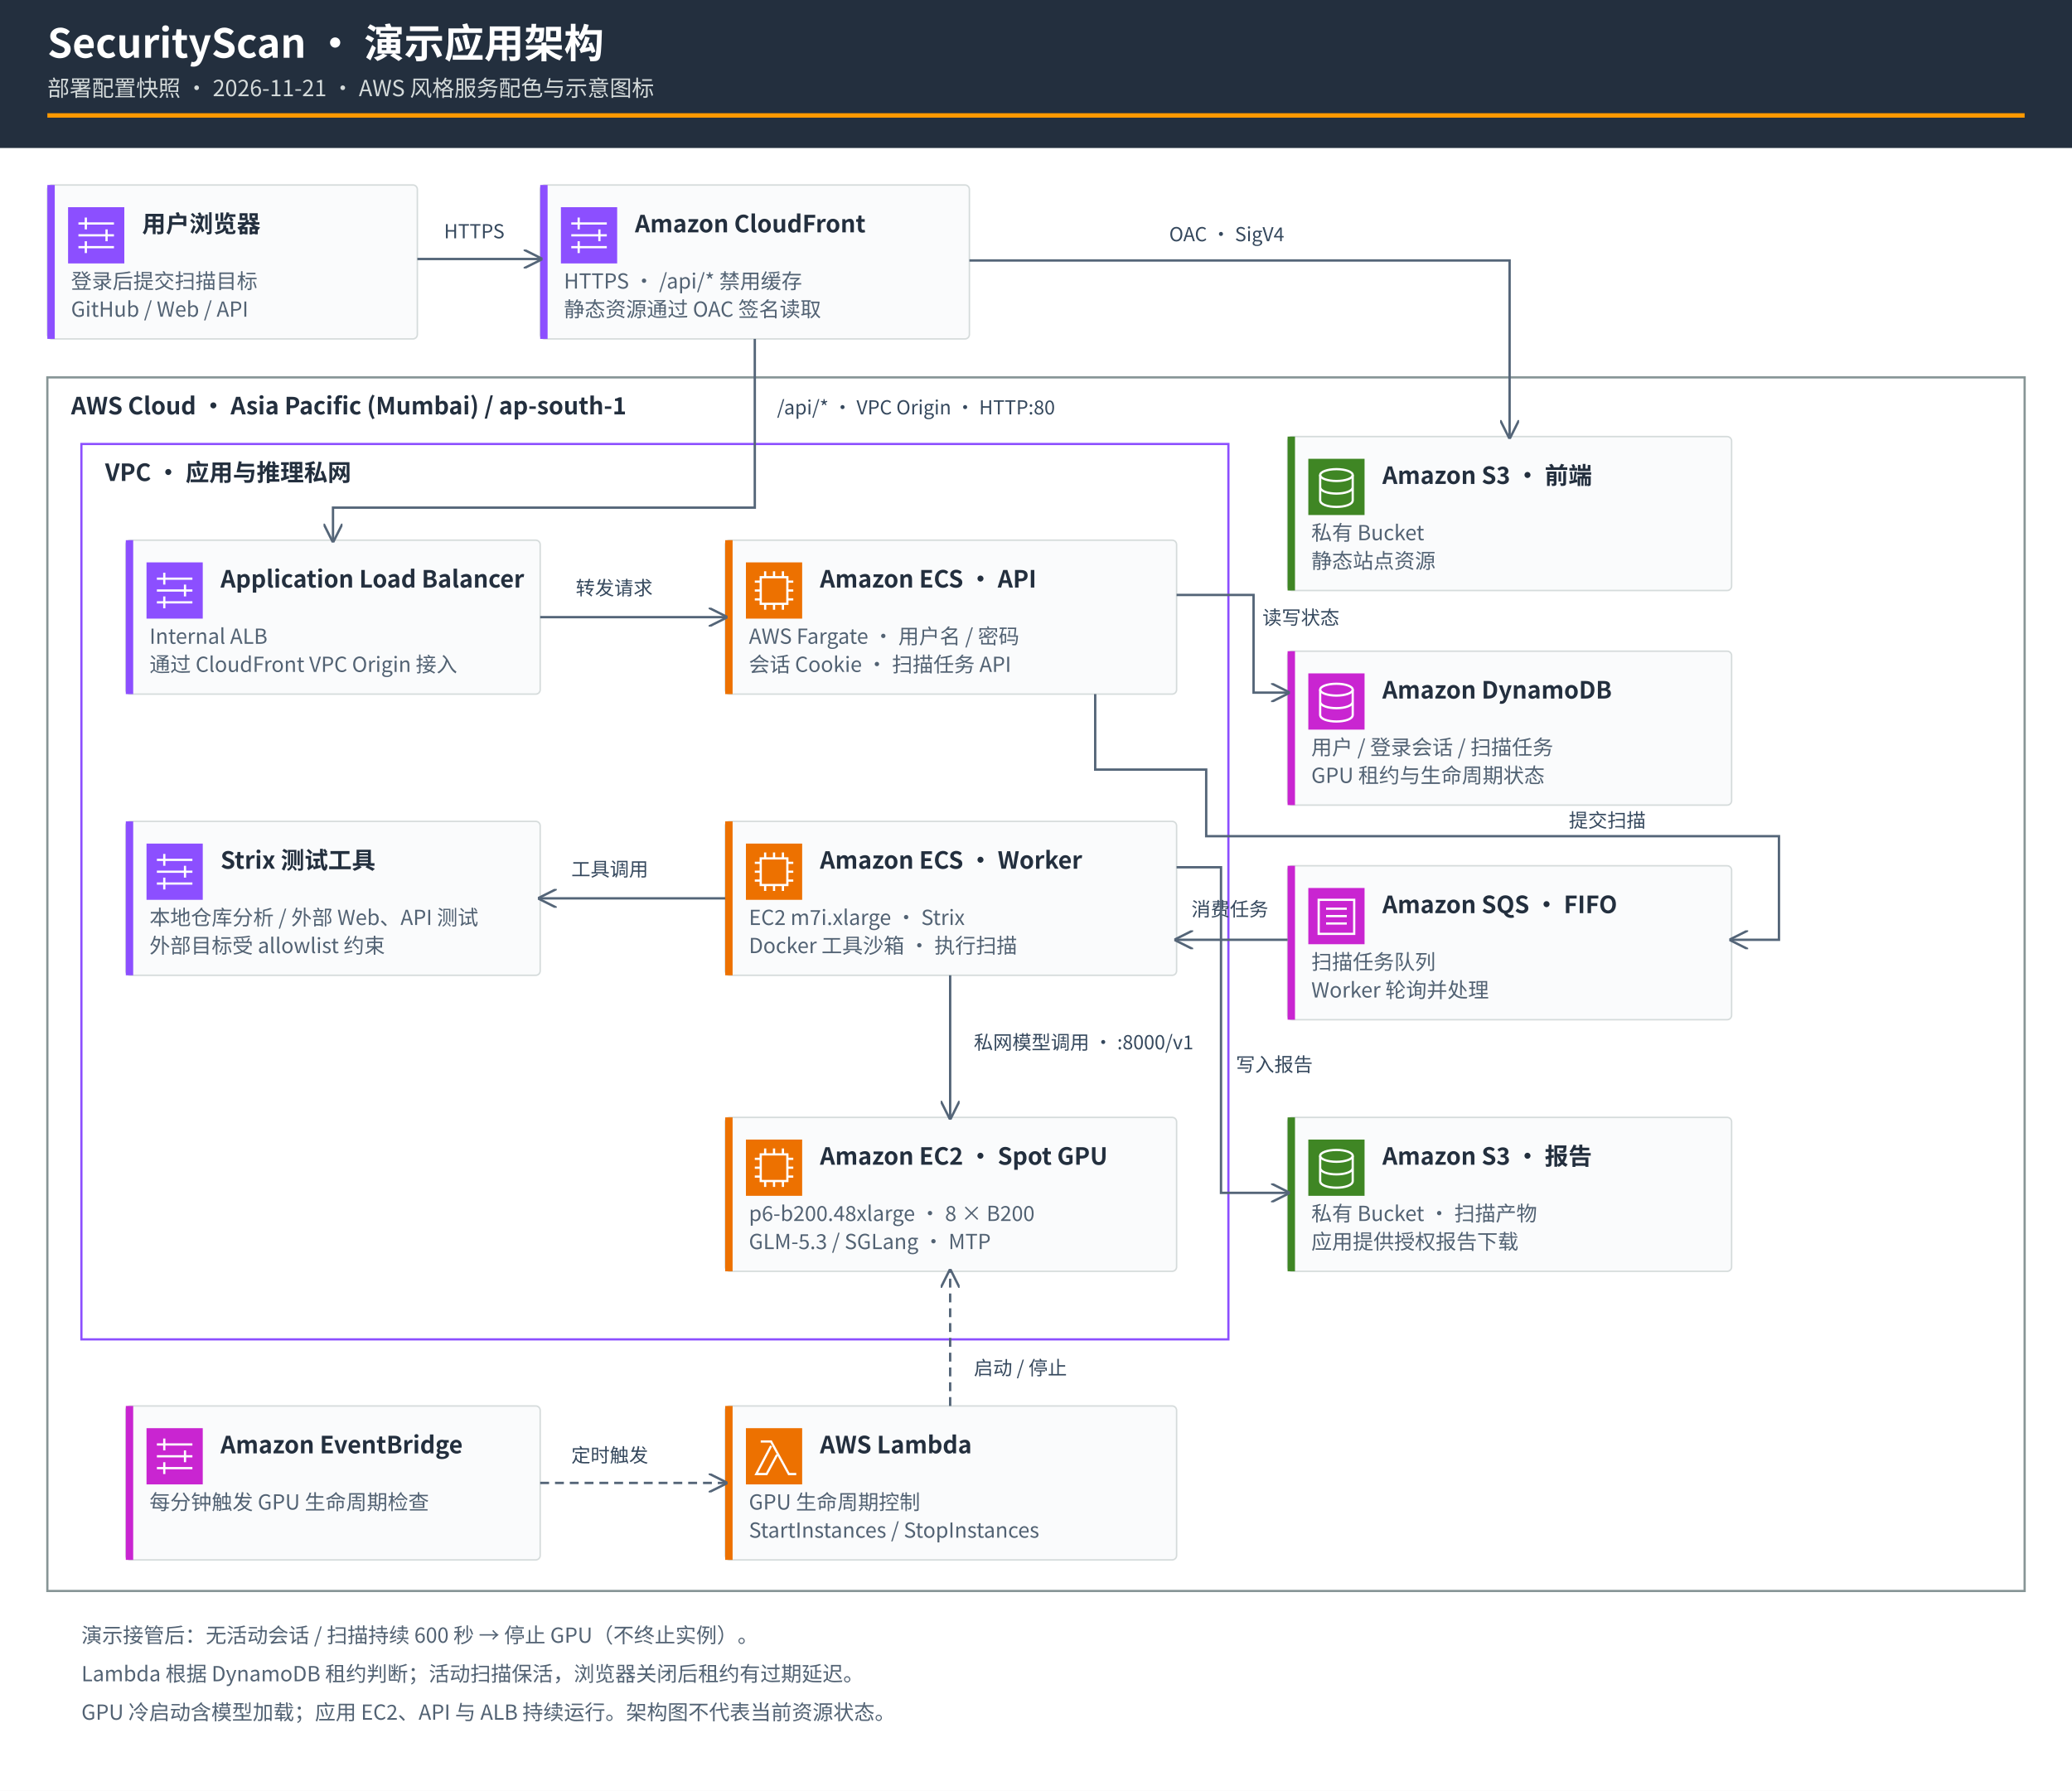
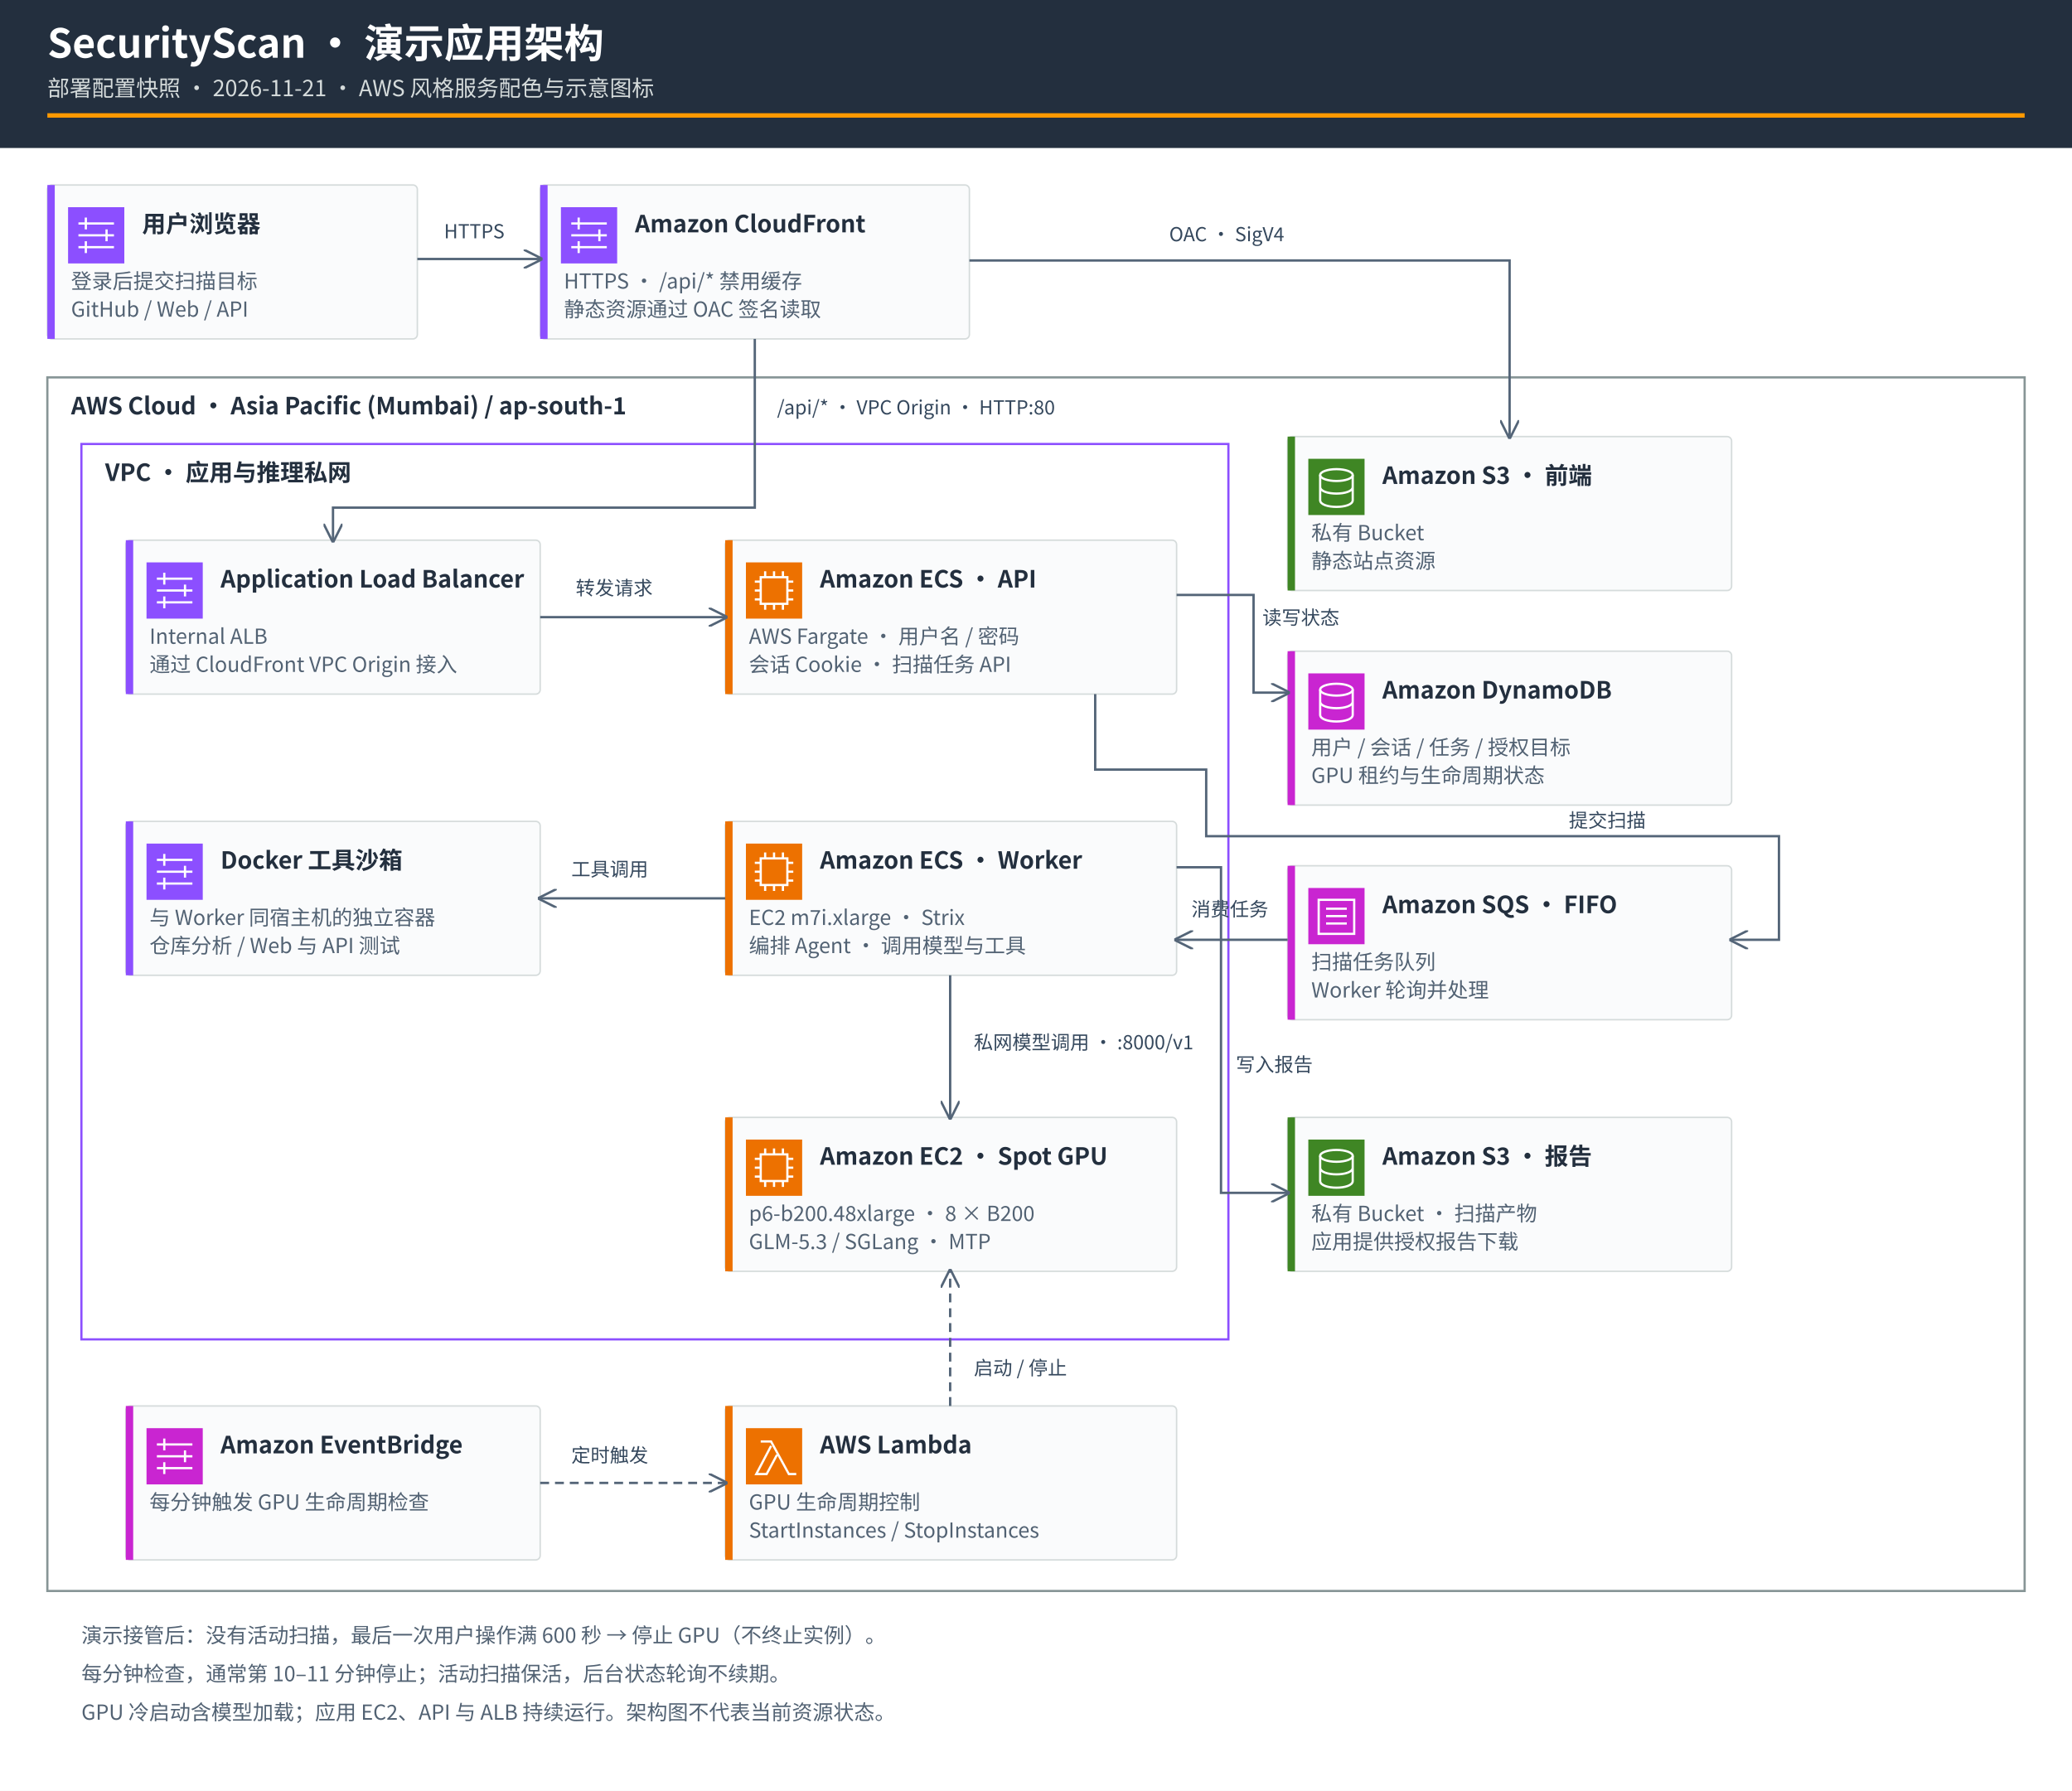
<svg xmlns="http://www.w3.org/2000/svg" width="1400" height="1210" viewBox="0 0 1400 1210" role="img" aria-labelledby="console-title console-desc">
  <defs>
    <marker id="console-arrow" markerWidth="8" markerHeight="8" refX="7" refY="4" orient="auto">
      <path d="M0 0 L8 4 L0 8" fill="none" stroke="#546578" />
    </marker>
  </defs>
  <rect width="1400" height="1210" fill="white" />
  <rect width="1400" height="100" fill="#232f3e" />
  <path d="M32 78 H1368" stroke="#ff9900" stroke-width="3" />
  <style>text{font-family:'Noto Sans CJK SC',Arial,'Microsoft YaHei',sans-serif;fill:#232f3e} .title{font-size:27px;font-weight:700;fill:white} .sub{font-size:15px;fill:#d5dbdb} .label{font-size:16px;font-weight:700} .detail{font-size:14px;fill:#526273} .edge{font-size:13px;fill:#35485d}</style>
  <text x="32" y="39" class="title">SecurityScan · 演示应用架构</text>
  <text x="32" y="65" class="sub">部署配置快照 · 2026-11-21 · AWS 风格服务配色与示意图标</text>
  <rect x="32" y="125" width="250" height="104" rx="3" fill="#fafbfc" stroke="#d5dbdb" />
  <rect x="32" y="125" width="5" height="104" fill="#8c4fff" />
  <rect x="46" y="140" width="38" height="38" fill="#8c4fff" />
  <g transform="translate(46 140)" fill="none" stroke="white" stroke-width="1.5">
    <path d="M7 11h24M7 19h24M7 27h24M12 7v8m14 0v8m-14 0v8" />
  </g>
  <text x="96" y="157" class="label">用户浏览器</text>
  <text x="48" y="195" class="detail">登录后提交扫描目标</text>
  <text x="48" y="214" class="detail">GitHub / Web / API</text>
  <rect x="365" y="125" width="290" height="104" rx="3" fill="#fafbfc" stroke="#d5dbdb" />
  <rect x="365" y="125" width="5" height="104" fill="#8c4fff" />
  <rect x="379" y="140" width="38" height="38" fill="#8c4fff" />
  <g transform="translate(379 140)" fill="none" stroke="white" stroke-width="1.5">
    <path d="M7 11h24M7 19h24M7 27h24M12 7v8m14 0v8m-14 0v8" />
  </g>
  <text x="429" y="157" class="label">Amazon CloudFront</text>
  <text x="381" y="195" class="detail">HTTPS · /api/* 禁用缓存</text>
  <text x="381" y="214" class="detail">静态资源通过 OAC 签名读取</text>
  <polyline points="282,175 365,175" fill="none" stroke="#546578" stroke-width="1.6" marker-end="url(#console-arrow)" />
  <text x="300" y="161" class="edge">HTTPS</text>
  <rect x="32" y="255" width="1336" height="820" fill="none" stroke="#879596" stroke-width="1.5" />
  <text x="48" y="280" class="label">AWS Cloud · Asia Pacific (Mumbai) / ap-south-1</text>
  <rect x="870" y="295" width="300" height="104" rx="3" fill="#fafbfc" stroke="#d5dbdb" />
  <rect x="870" y="295" width="5" height="104" fill="#3f8624" />
  <rect x="884" y="310" width="38" height="38" fill="#3f8624" />
  <g transform="translate(884 310)" fill="none" stroke="white" stroke-width="1.5">
    <ellipse cx="19" cy="11" rx="11" ry="4" />
    <path d="M8 11v17c0 6 22 6 22 0V11M8 19c0 6 22 6 22 0" />
  </g>
  <text x="934" y="327" class="label">Amazon S3 · 前端</text>
  <text x="886" y="365" class="detail">私有 Bucket</text>
  <text x="886" y="384" class="detail">静态站点资源</text>
  <polyline points="655,176 1020,176 1020,295" fill="none" stroke="#546578" stroke-width="1.6" marker-end="url(#console-arrow)" />
  <text x="790" y="163" class="edge">OAC · SigV4</text>
  <rect x="55" y="300" width="775" height="605" fill="none" stroke="#8c4fff" stroke-width="1.5" />
  <text x="71" y="325" class="label">VPC · 应用与推理私网</text>
  <rect x="85" y="365" width="280" height="104" rx="3" fill="#fafbfc" stroke="#d5dbdb" />
  <rect x="85" y="365" width="5" height="104" fill="#8c4fff" />
  <rect x="99" y="380" width="38" height="38" fill="#8c4fff" />
  <g transform="translate(99 380)" fill="none" stroke="white" stroke-width="1.5">
    <path d="M7 11h24M7 19h24M7 27h24M12 7v8m14 0v8m-14 0v8" />
  </g>
  <text x="149" y="397" class="label">Application Load Balancer</text>
  <text x="101" y="435" class="detail">Internal ALB</text>
  <text x="101" y="454" class="detail">通过 CloudFront VPC Origin 接入</text>
  <polyline points="510,229 510,343 225,343 225,365" fill="none" stroke="#546578" stroke-width="1.6" marker-end="url(#console-arrow)" />
  <text x="525" y="280" class="edge">/api/* · VPC Origin · HTTP:80</text>
  <rect x="490" y="365" width="305" height="104" rx="3" fill="#fafbfc" stroke="#d5dbdb" />
  <rect x="490" y="365" width="5" height="104" fill="#ed7100" />
  <rect x="504" y="380" width="38" height="38" fill="#ed7100" />
  <g transform="translate(504 380)" fill="none" stroke="white" stroke-width="1.5">
    <rect x="10" y="10" width="18" height="18" />
    <path d="M6 13h4m-4 6h4m-4 6h4m18-12h4m-4 6h4m-4 6h4M13 6v4m6-4v4m6-4v4m-12 18v4m6-4v4m6-4v4" />
  </g>
  <text x="554" y="397" class="label">Amazon ECS · API</text>
  <text x="506" y="435" class="detail">AWS Fargate · 用户名 / 密码</text>
  <text x="506" y="454" class="detail">会话 Cookie · 扫描任务 API</text>
  <polyline points="365,417 490,417" fill="none" stroke="#546578" stroke-width="1.6" marker-end="url(#console-arrow)" />
  <text x="389" y="402" class="edge">转发请求</text>
  <rect x="870" y="440" width="300" height="104" rx="3" fill="#fafbfc" stroke="#d5dbdb" />
  <rect x="870" y="440" width="5" height="104" fill="#c925d1" />
  <rect x="884" y="455" width="38" height="38" fill="#c925d1" />
  <g transform="translate(884 455)" fill="none" stroke="white" stroke-width="1.5">
    <ellipse cx="19" cy="11" rx="11" ry="4" />
    <path d="M8 11v17c0 6 22 6 22 0V11M8 19c0 6 22 6 22 0" />
  </g>
  <text x="934" y="472" class="label">Amazon DynamoDB</text>
-   <text x="886" y="510" class="detail">用户 / 登录会话 / 扫描任务</text>
+   <text x="886" y="510" class="detail">用户 / 会话 / 任务 / 授权目标</text>
  <text x="886" y="529" class="detail">GPU 租约与生命周期状态</text>
  <polyline points="795,402 847,402 847,468 870,468" fill="none" stroke="#546578" stroke-width="1.6" marker-end="url(#console-arrow)" />
  <text x="853" y="422" class="edge">读写状态</text>
  <rect x="490" y="555" width="305" height="104" rx="3" fill="#fafbfc" stroke="#d5dbdb" />
  <rect x="490" y="555" width="5" height="104" fill="#ed7100" />
  <rect x="504" y="570" width="38" height="38" fill="#ed7100" />
  <g transform="translate(504 570)" fill="none" stroke="white" stroke-width="1.5">
    <rect x="10" y="10" width="18" height="18" />
    <path d="M6 13h4m-4 6h4m-4 6h4m18-12h4m-4 6h4m-4 6h4M13 6v4m6-4v4m6-4v4m-12 18v4m6-4v4m6-4v4" />
  </g>
  <text x="554" y="587" class="label">Amazon ECS · Worker</text>
  <text x="506" y="625" class="detail">EC2 m7i.xlarge · Strix</text>
-   <text x="506" y="644" class="detail">Docker 工具沙箱 · 执行扫描</text>
+   <text x="506" y="644" class="detail">编排 Agent · 调用模型与工具</text>
  <rect x="870" y="585" width="300" height="104" rx="3" fill="#fafbfc" stroke="#d5dbdb" />
  <rect x="870" y="585" width="5" height="104" fill="#c925d1" />
  <rect x="884" y="600" width="38" height="38" fill="#c925d1" />
  <g transform="translate(884 600)" fill="none" stroke="white" stroke-width="1.5">
    <rect x="7" y="8" width="24" height="23" />
    <path d="M12 14h14m-14 5h14m-14 5h14" />
  </g>
  <text x="934" y="617" class="label">Amazon SQS · FIFO</text>
  <text x="886" y="655" class="detail">扫描任务队列</text>
  <text x="886" y="674" class="detail">Worker 轮询并处理</text>
  <polyline points="740,469 740,520 815,520 815,565 1202,565 1202,635 1170,635" fill="none" stroke="#546578" stroke-width="1.6" marker-end="url(#console-arrow)" />
  <text x="1060" y="559" class="edge">提交扫描</text>
  <polyline points="870,635 795,635" fill="none" stroke="#546578" stroke-width="1.6" marker-end="url(#console-arrow)" />
  <text x="805" y="619" class="edge">消费任务</text>
  <rect x="85" y="555" width="280" height="104" rx="3" fill="#fafbfc" stroke="#d5dbdb" />
  <rect x="85" y="555" width="5" height="104" fill="#8c4fff" />
  <rect x="99" y="570" width="38" height="38" fill="#8c4fff" />
  <g transform="translate(99 570)" fill="none" stroke="white" stroke-width="1.5">
    <path d="M7 11h24M7 19h24M7 27h24M12 7v8m14 0v8m-14 0v8" />
  </g>
-   <text x="149" y="587" class="label">Strix 测试工具</text>
-   <text x="101" y="625" class="detail">本地仓库分析 / 外部 Web、API 测试</text>
-   <text x="101" y="644" class="detail">外部目标受 allowlist 约束</text>
+   <text x="149" y="587" class="label">Docker 工具沙箱</text>
+   <text x="101" y="625" class="detail">与 Worker 同宿主机的独立容器</text>
+   <text x="101" y="644" class="detail">仓库分析 / Web 与 API 测试</text>
  <polyline points="490,607 365,607" fill="none" stroke="#546578" stroke-width="1.6" marker-end="url(#console-arrow)" />
  <text x="386" y="592" class="edge">工具调用</text>
  <rect x="490" y="755" width="305" height="104" rx="3" fill="#fafbfc" stroke="#d5dbdb" />
  <rect x="490" y="755" width="5" height="104" fill="#ed7100" />
  <rect x="504" y="770" width="38" height="38" fill="#ed7100" />
  <g transform="translate(504 770)" fill="none" stroke="white" stroke-width="1.5">
    <rect x="10" y="10" width="18" height="18" />
    <path d="M6 13h4m-4 6h4m-4 6h4m18-12h4m-4 6h4m-4 6h4M13 6v4m6-4v4m6-4v4m-12 18v4m6-4v4m6-4v4" />
  </g>
  <text x="554" y="787" class="label">Amazon EC2 · Spot GPU</text>
  <text x="506" y="825" class="detail">p6-b200.48xlarge · 8 × B200</text>
  <text x="506" y="844" class="detail">GLM-5.3 / SGLang · MTP</text>
  <polyline points="642,659 642,755" fill="none" stroke="#546578" stroke-width="1.6" marker-end="url(#console-arrow)" />
  <text x="658" y="709" class="edge">私网模型调用 · :8000/v1</text>
  <rect x="870" y="755" width="300" height="104" rx="3" fill="#fafbfc" stroke="#d5dbdb" />
  <rect x="870" y="755" width="5" height="104" fill="#3f8624" />
  <rect x="884" y="770" width="38" height="38" fill="#3f8624" />
  <g transform="translate(884 770)" fill="none" stroke="white" stroke-width="1.5">
    <ellipse cx="19" cy="11" rx="11" ry="4" />
    <path d="M8 11v17c0 6 22 6 22 0V11M8 19c0 6 22 6 22 0" />
  </g>
  <text x="934" y="787" class="label">Amazon S3 · 报告</text>
  <text x="886" y="825" class="detail">私有 Bucket · 扫描产物</text>
  <text x="886" y="844" class="detail">应用提供授权报告下载</text>
  <polyline points="795,586 825,586 825,806 870,806" fill="none" stroke="#546578" stroke-width="1.6" marker-end="url(#console-arrow)" />
  <text x="835" y="724" class="edge">写入报告</text>
  <rect x="490" y="950" width="305" height="104" rx="3" fill="#fafbfc" stroke="#d5dbdb" />
  <rect x="490" y="950" width="5" height="104" fill="#ed7100" />
  <rect x="504" y="965" width="38" height="38" fill="#ed7100" />
  <g transform="translate(504 965)" fill="none" stroke="white" stroke-width="1.5">
    <path d="M10 9h7l12 22h5M17 12L7 31h7l7-13" />
  </g>
  <text x="554" y="982" class="label">AWS Lambda</text>
  <text x="506" y="1020" class="detail">GPU 生命周期控制</text>
  <text x="506" y="1039" class="detail">StartInstances / StopInstances</text>
  <polyline points="642,950 642,859" fill="none" stroke="#546578" stroke-width="1.6" marker-end="url(#console-arrow)" stroke-dasharray="6 4" />
  <text x="658" y="929" class="edge">启动 / 停止</text>
  <rect x="85" y="950" width="280" height="104" rx="3" fill="#fafbfc" stroke="#d5dbdb" />
  <rect x="85" y="950" width="5" height="104" fill="#c925d1" />
  <rect x="99" y="965" width="38" height="38" fill="#c925d1" />
  <g transform="translate(99 965)" fill="none" stroke="white" stroke-width="1.5">
    <path d="M7 11h24M7 19h24M7 27h24M12 7v8m14 0v8m-14 0v8" />
  </g>
  <text x="149" y="982" class="label">Amazon EventBridge</text>
  <text x="101" y="1020" class="detail">每分钟触发 GPU 生命周期检查</text>
  <polyline points="365,1002 490,1002" fill="none" stroke="#546578" stroke-width="1.6" marker-end="url(#console-arrow)" stroke-dasharray="6 4" />
  <text x="386" y="988" class="edge">定时触发</text>
-   <text x="55" y="1110" class="detail">演示接管后：无活动会话 / 扫描持续 600 秒 → 停止 GPU（不终止实例）。</text>
-   <text x="55" y="1136" class="detail">Lambda 根据 DynamoDB 租约判断；活动扫描保活，浏览器关闭后租约有过期延迟。</text>
+   <text x="55" y="1110" class="detail">演示接管后：没有活动扫描，最后一次用户操作满 600 秒 → 停止 GPU（不终止实例）。</text>
+   <text x="55" y="1136" class="detail">每分钟检查，通常第 10–11 分钟停止；活动扫描保活，后台状态轮询不续期。</text>
  <text x="55" y="1162" class="detail">GPU 冷启动含模型加载；应用 EC2、API 与 ALB 持续运行。架构图不代表当前资源状态。</text>
</svg>
